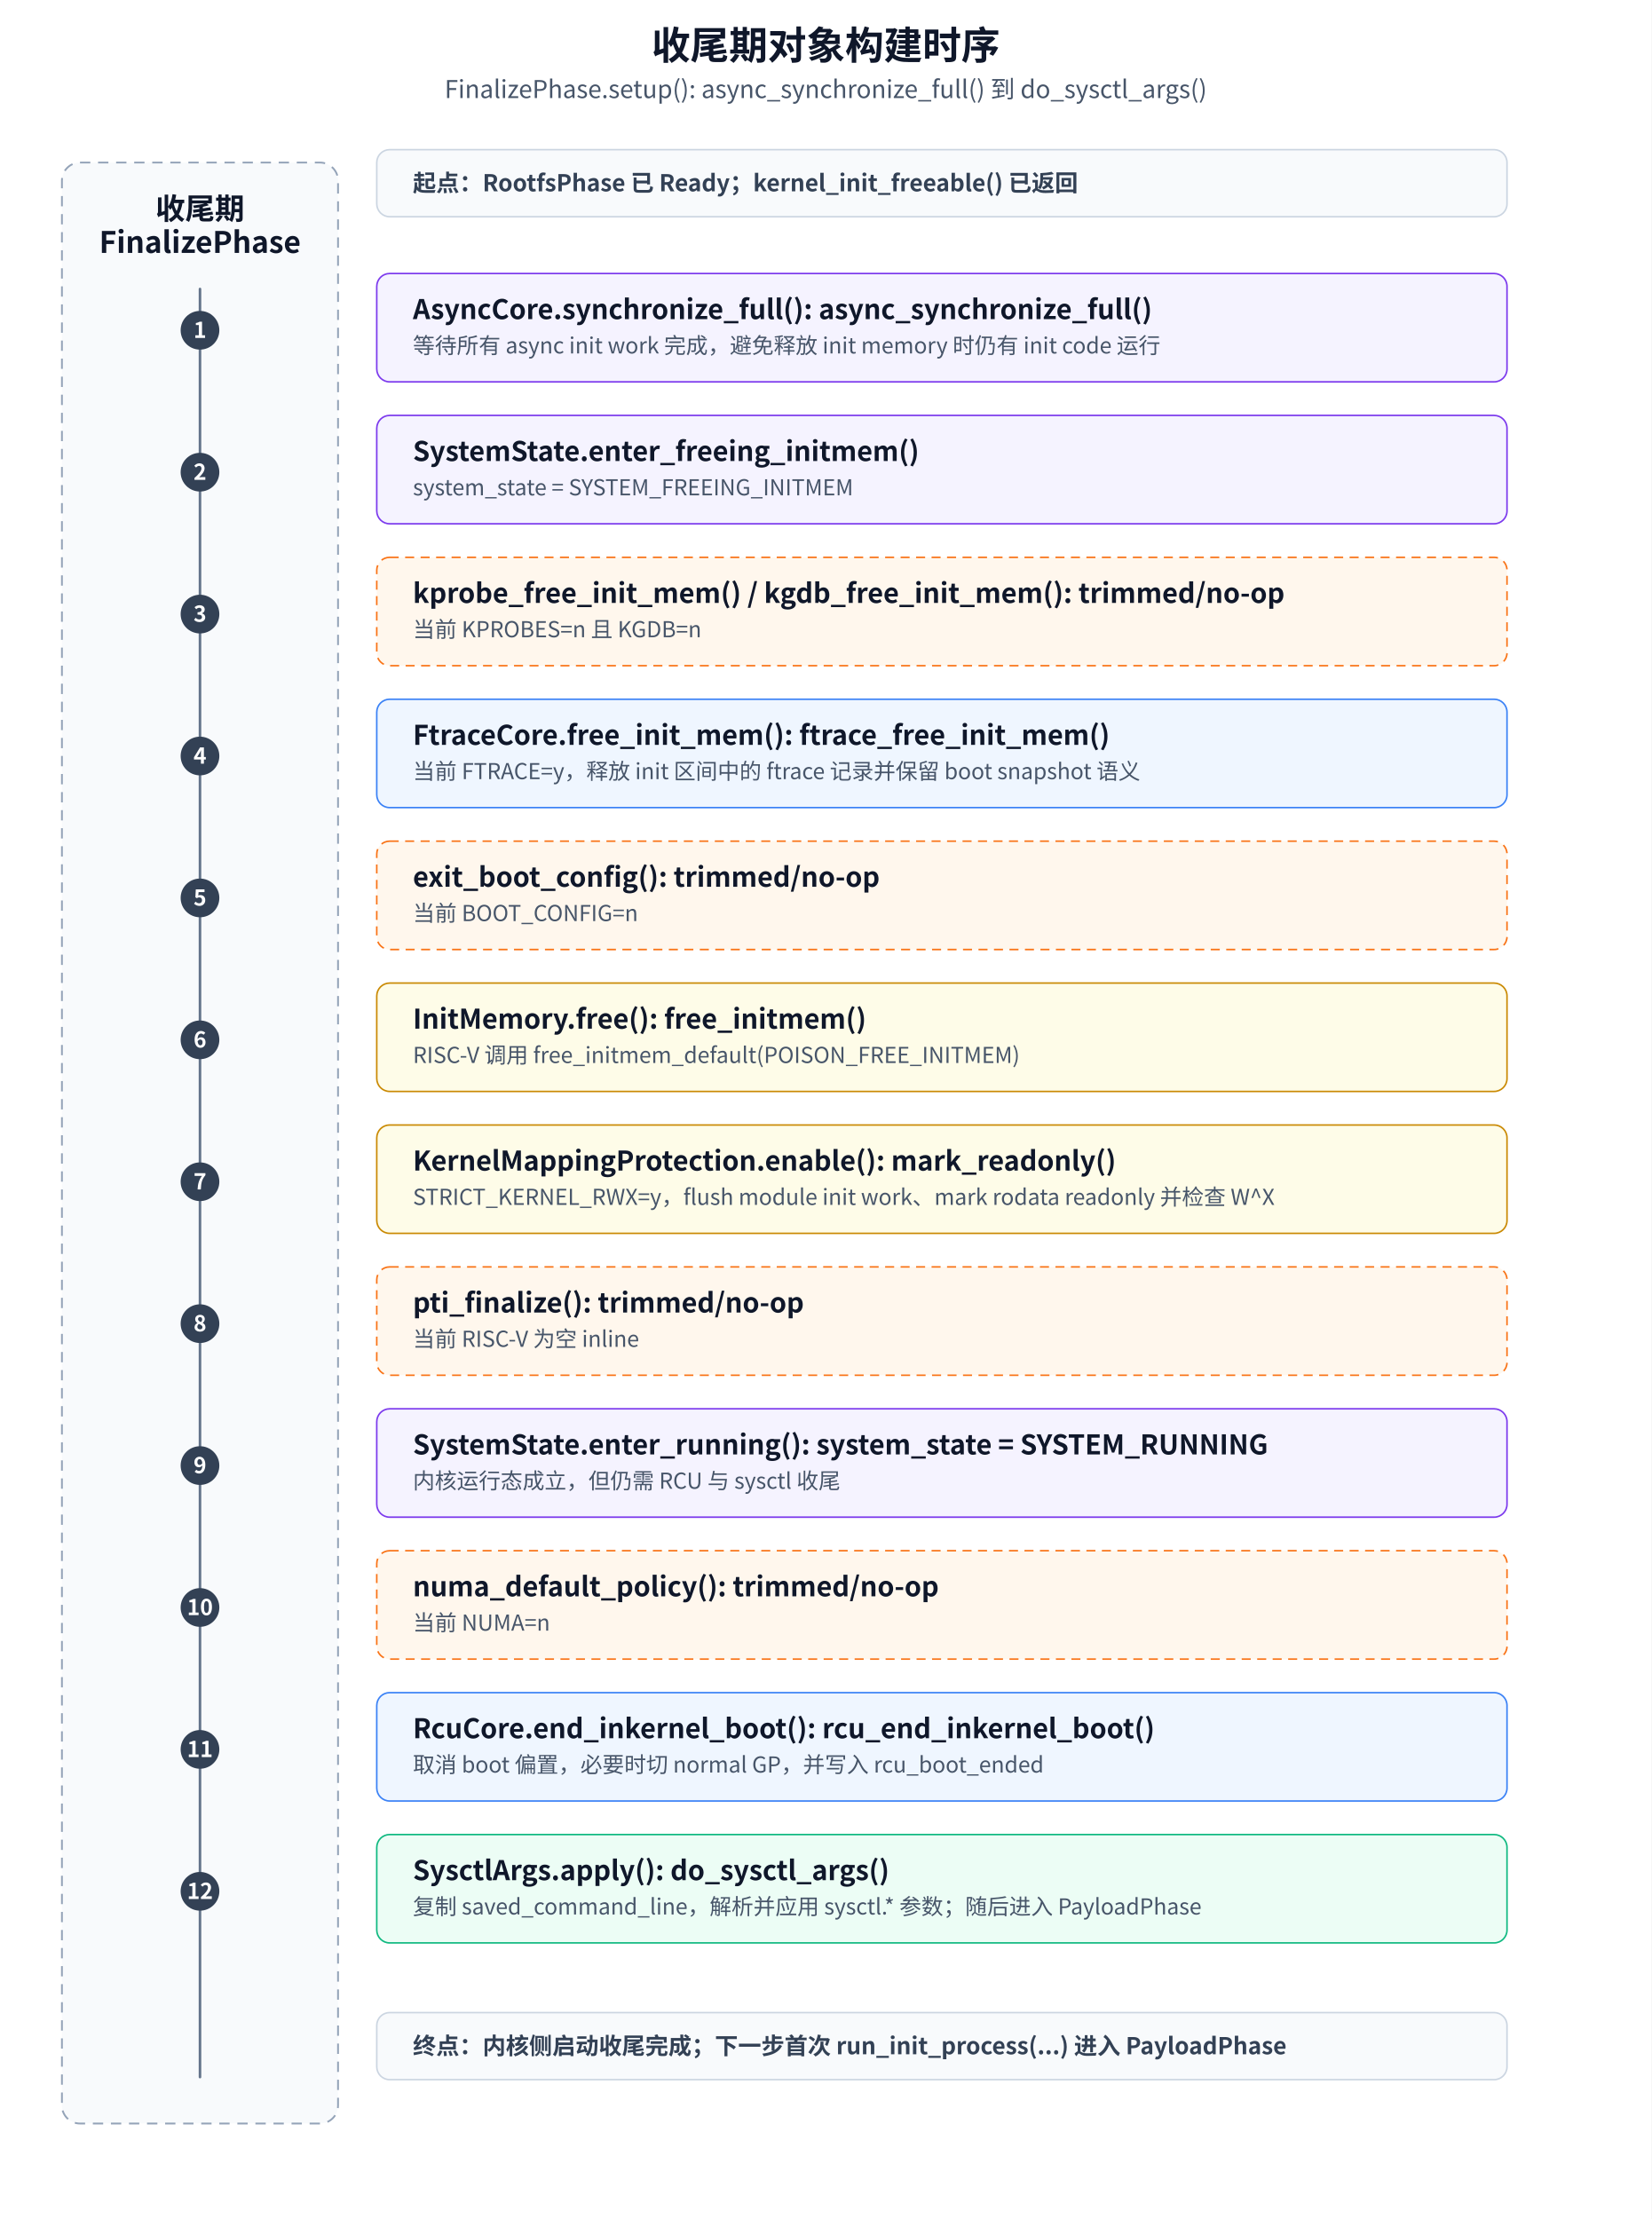
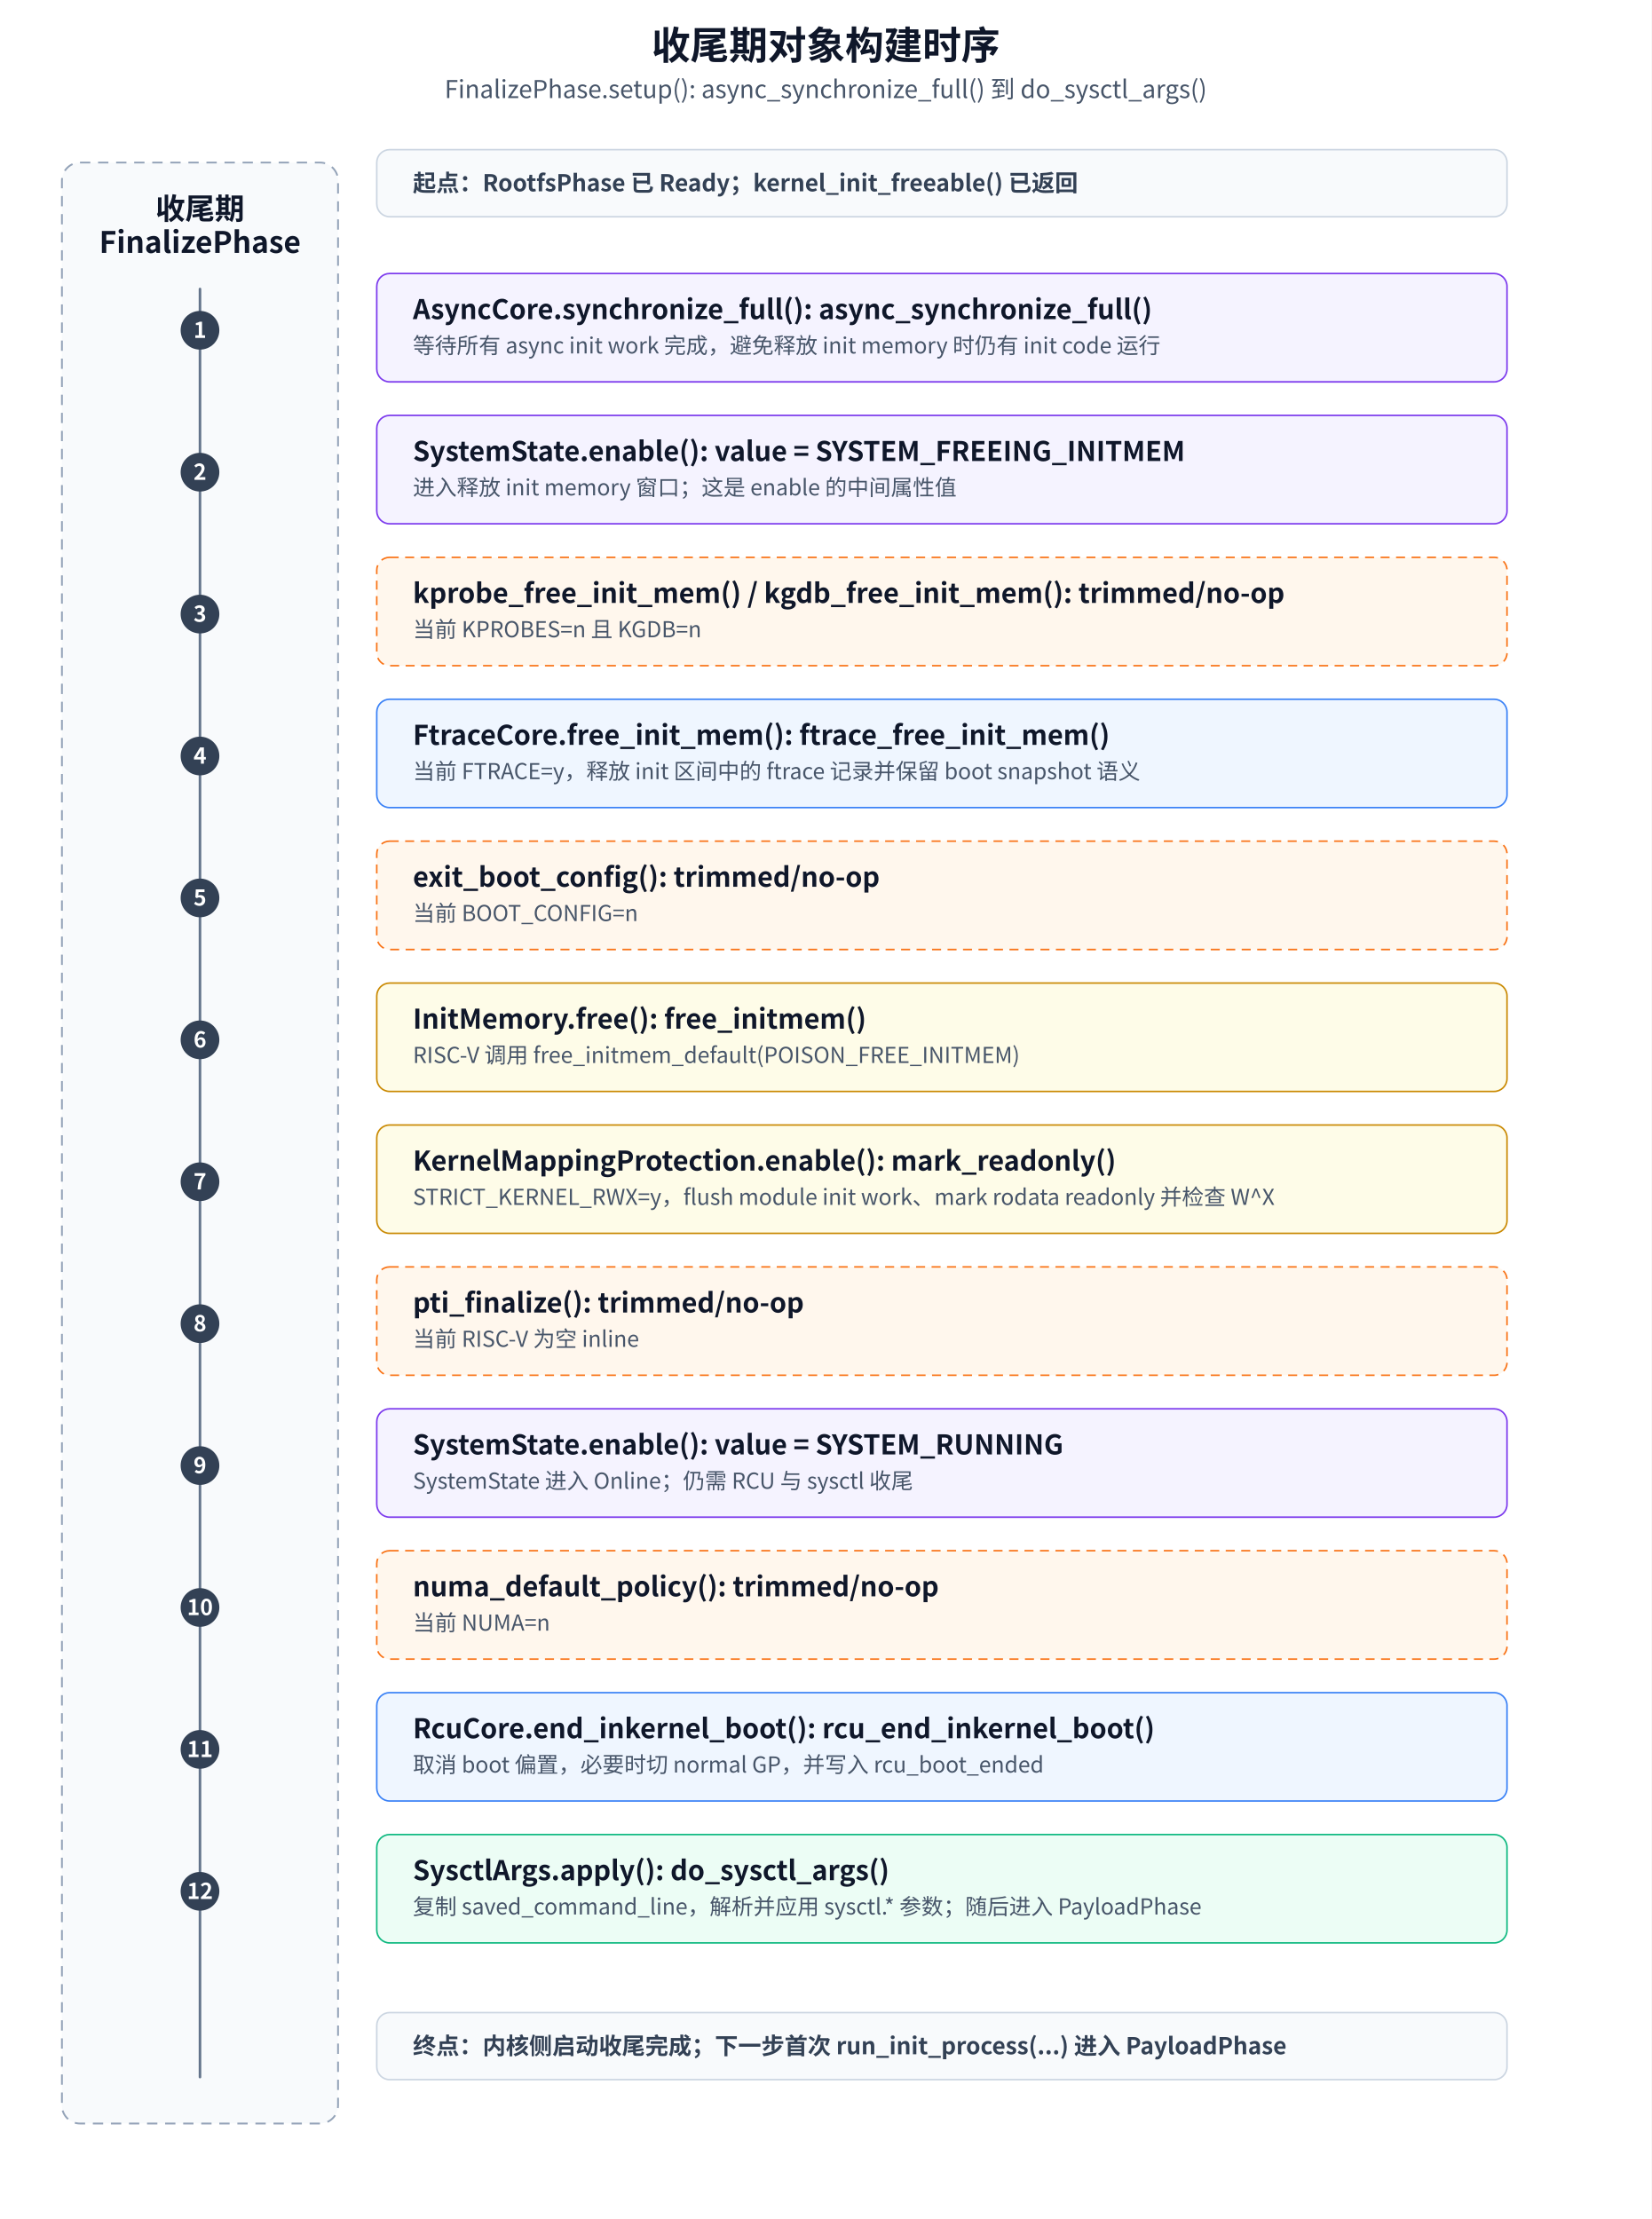
<svg xmlns="http://www.w3.org/2000/svg" width="1280" height="1720" viewBox="0 0 1280 1720" role="img" aria-labelledby="title desc">
  <defs>
    <style>text{font-family:"Microsoft YaHei","Noto Sans CJK SC","Source Han Sans SC",Arial,sans-serif;fill:#0f172a}.title{font-size:30px;font-weight:600}.subtitle{font-size:19px;fill:#475569}.lane{fill:#f8fafc;stroke:#94a3b8;stroke-width:1.4;stroke-dasharray:8 6}.box{fill:#fff;stroke:#334155;stroke-width:1.2}.stage{fill:#f8fafc;stroke:#cbd5e1;stroke-width:1.2}.formal{fill:#ecfdf5;stroke:#10b981}.mm{fill:#fefce8;stroke:#ca8a04}.sync{fill:#f5f3ff;stroke:#7c3aed}.support{fill:#eff6ff;stroke:#3b82f6}.trimmed{fill:#fff7ed;stroke:#f97316;stroke-dasharray:7 5}.obj{font-size:23px;font-weight:600;dominant-baseline:middle}.line1{font-size:21px;font-weight:600;dominant-baseline:middle}.line2{font-size:17px;fill:#475569;dominant-baseline:middle}.boundary{font-size:18px;font-weight:600;fill:#334155;dominant-baseline:middle}.num{font-size:17px;font-weight:600;fill:#fff;text-anchor:middle;dominant-baseline:middle}.timeline{stroke:#64748b;stroke-width:2;stroke-linecap:round}.dot{fill:#334155}</style>
  </defs>
  <rect width="1280" height="1720" fill="#fff" />
  <text x="640" y="46" text-anchor="middle" class="title">收尾期对象构建时序</text>
  <text x="640" y="76" text-anchor="middle" class="subtitle">FinalizePhase.setup(): async_synchronize_full() 到 do_sysctl_args()</text>
  <rect x="48" y="126" width="214" height="1520" rx="14" class="lane" />
  <text x="155" y="162" text-anchor="middle" class="obj">收尾期</text>
  <text x="155" y="188" text-anchor="middle" class="obj">FinalizePhase</text>
  <line x1="155" y1="224" x2="155" y2="1610" class="timeline" />
  <rect x="292" y="116" width="876" height="52" rx="10" class="stage" />
  <text x="320" y="142" class="boundary">起点：RootfsPhase 已 Ready；kernel_init_freeable() 已返回</text>
  <g transform="translate(0 -48)">
    <g transform="translate(0 56)">
      <circle cx="155" cy="248" r="15" class="dot" />
      <text x="155" y="248" class="num">1</text>
      <rect x="292" y="204" width="876" height="84" rx="10" class="box sync" />
      <text x="320" y="232" class="line1">AsyncCore.synchronize_full(): async_synchronize_full()</text>
      <text x="320" y="260" class="line2">等待所有 async init work 完成，避免释放 init memory 时仍有 init code 运行</text>
    </g>
    <g transform="translate(0 166)">
      <circle cx="155" cy="248" r="15" class="dot" />
      <text x="155" y="248" class="num">2</text>
      <rect x="292" y="204" width="876" height="84" rx="10" class="box sync" />
-       <text x="320" y="232" class="line1">SystemState.enter_freeing_initmem()</text>
-       <text x="320" y="260" class="line2">system_state = SYSTEM_FREEING_INITMEM</text>
+       <text x="320" y="232" class="line1">SystemState.enable(): value = SYSTEM_FREEING_INITMEM</text>
+       <text x="320" y="260" class="line2">进入释放 init memory 窗口；这是 enable 的中间属性值</text>
    </g>
    <g transform="translate(0 276)">
      <circle cx="155" cy="248" r="15" class="dot" />
      <text x="155" y="248" class="num">3</text>
      <rect x="292" y="204" width="876" height="84" rx="10" class="box trimmed" />
      <text x="320" y="232" class="line1">kprobe_free_init_mem() / kgdb_free_init_mem(): trimmed/no-op</text>
      <text x="320" y="260" class="line2">当前 KPROBES=n 且 KGDB=n</text>
    </g>
    <g transform="translate(0 386)">
      <circle cx="155" cy="248" r="15" class="dot" />
      <text x="155" y="248" class="num">4</text>
      <rect x="292" y="204" width="876" height="84" rx="10" class="box support" />
      <text x="320" y="232" class="line1">FtraceCore.free_init_mem(): ftrace_free_init_mem()</text>
      <text x="320" y="260" class="line2">当前 FTRACE=y，释放 init 区间中的 ftrace 记录并保留 boot snapshot 语义</text>
    </g>
    <g transform="translate(0 496)">
      <circle cx="155" cy="248" r="15" class="dot" />
      <text x="155" y="248" class="num">5</text>
      <rect x="292" y="204" width="876" height="84" rx="10" class="box trimmed" />
      <text x="320" y="232" class="line1">exit_boot_config(): trimmed/no-op</text>
      <text x="320" y="260" class="line2">当前 BOOT_CONFIG=n</text>
    </g>
    <g transform="translate(0 606)">
      <circle cx="155" cy="248" r="15" class="dot" />
      <text x="155" y="248" class="num">6</text>
      <rect x="292" y="204" width="876" height="84" rx="10" class="box mm" />
      <text x="320" y="232" class="line1">InitMemory.free(): free_initmem()</text>
      <text x="320" y="260" class="line2">RISC-V 调用 free_initmem_default(POISON_FREE_INITMEM)</text>
    </g>
    <g transform="translate(0 716)">
      <circle cx="155" cy="248" r="15" class="dot" />
      <text x="155" y="248" class="num">7</text>
      <rect x="292" y="204" width="876" height="84" rx="10" class="box mm" />
      <text x="320" y="232" class="line1">KernelMappingProtection.enable(): mark_readonly()</text>
      <text x="320" y="260" class="line2">STRICT_KERNEL_RWX=y，flush module init work、mark rodata readonly 并检查 W^X</text>
    </g>
    <g transform="translate(0 826)">
      <circle cx="155" cy="248" r="15" class="dot" />
      <text x="155" y="248" class="num">8</text>
      <rect x="292" y="204" width="876" height="84" rx="10" class="box trimmed" />
      <text x="320" y="232" class="line1">pti_finalize(): trimmed/no-op</text>
      <text x="320" y="260" class="line2">当前 RISC-V 为空 inline</text>
    </g>
    <g transform="translate(0 936)">
      <circle cx="155" cy="248" r="15" class="dot" />
      <text x="155" y="248" class="num">9</text>
      <rect x="292" y="204" width="876" height="84" rx="10" class="box sync" />
-       <text x="320" y="232" class="line1">SystemState.enter_running(): system_state = SYSTEM_RUNNING</text>
-       <text x="320" y="260" class="line2">内核运行态成立，但仍需 RCU 与 sysctl 收尾</text>
+       <text x="320" y="232" class="line1">SystemState.enable(): value = SYSTEM_RUNNING</text>
+       <text x="320" y="260" class="line2">SystemState 进入 Online；仍需 RCU 与 sysctl 收尾</text>
    </g>
    <g transform="translate(0 1046)">
      <circle cx="155" cy="248" r="15" class="dot" />
      <text x="155" y="248" class="num">10</text>
      <rect x="292" y="204" width="876" height="84" rx="10" class="box trimmed" />
      <text x="320" y="232" class="line1">numa_default_policy(): trimmed/no-op</text>
      <text x="320" y="260" class="line2">当前 NUMA=n</text>
    </g>
    <g transform="translate(0 1156)">
      <circle cx="155" cy="248" r="15" class="dot" />
      <text x="155" y="248" class="num">11</text>
      <rect x="292" y="204" width="876" height="84" rx="10" class="box support" />
      <text x="320" y="232" class="line1">RcuCore.end_inkernel_boot(): rcu_end_inkernel_boot()</text>
      <text x="320" y="260" class="line2">取消 boot 偏置，必要时切 normal GP，并写入 rcu_boot_ended</text>
    </g>
    <g transform="translate(0 1266)">
      <circle cx="155" cy="248" r="15" class="dot" />
      <text x="155" y="248" class="num">12</text>
      <rect x="292" y="204" width="876" height="84" rx="10" class="box formal" />
      <text x="320" y="232" class="line1">SysctlArgs.apply(): do_sysctl_args()</text>
      <text x="320" y="260" class="line2">复制 saved_command_line，解析并应用 sysctl.* 参数；随后进入 PayloadPhase</text>
    </g>
  </g>
  <rect x="292" y="1560" width="876" height="52" rx="10" class="stage" />
  <text x="320" y="1586" class="boundary">终点：内核侧启动收尾完成；下一步首次 run_init_process(...) 进入 PayloadPhase</text>
</svg>
